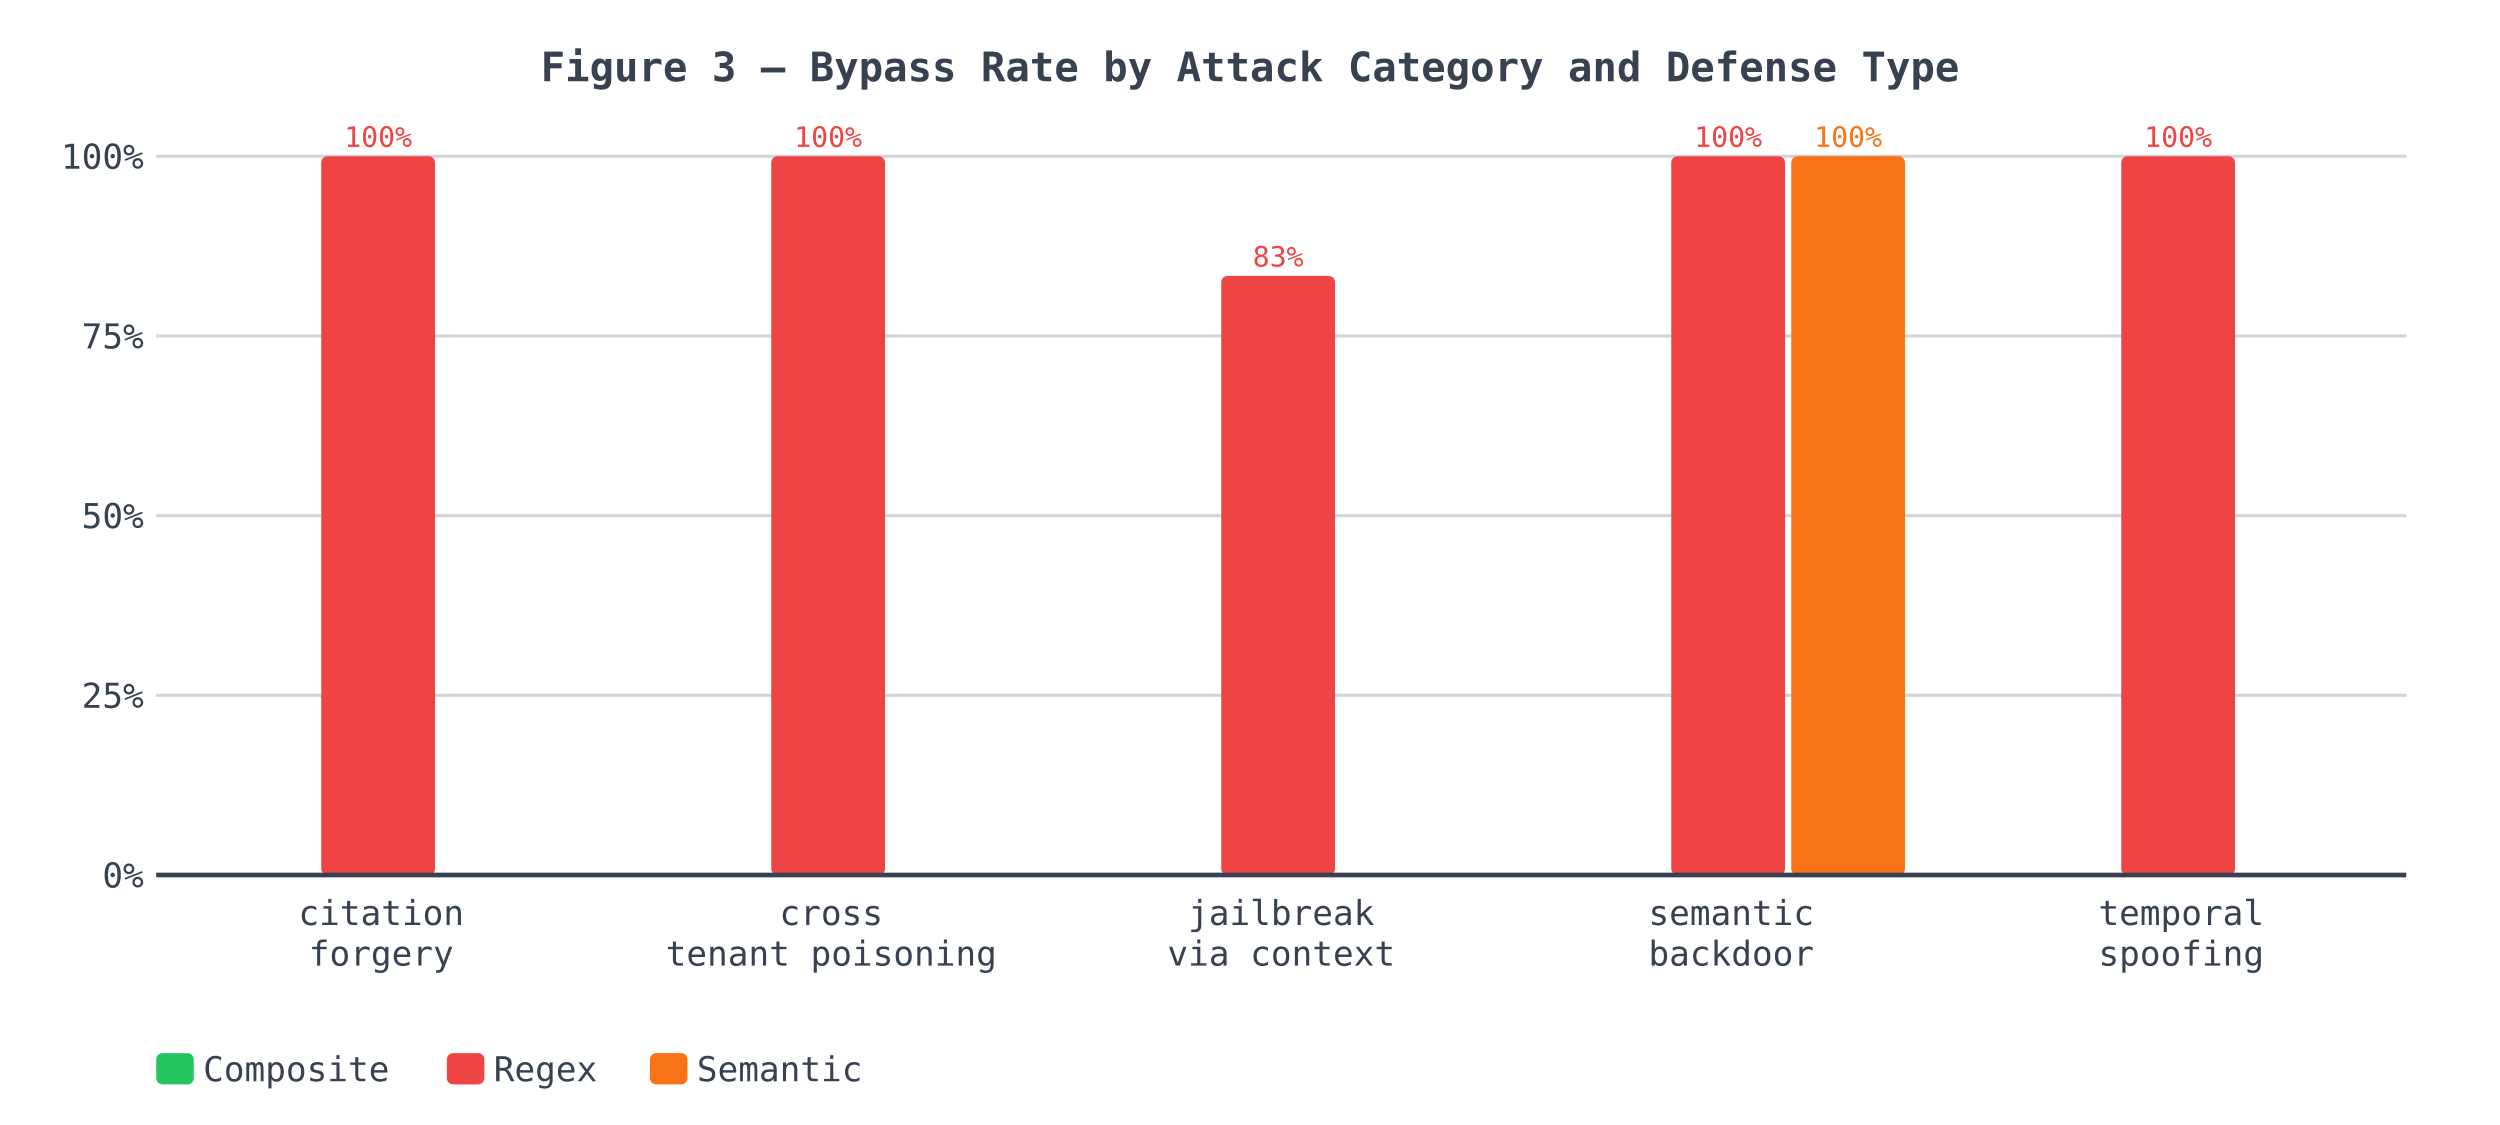
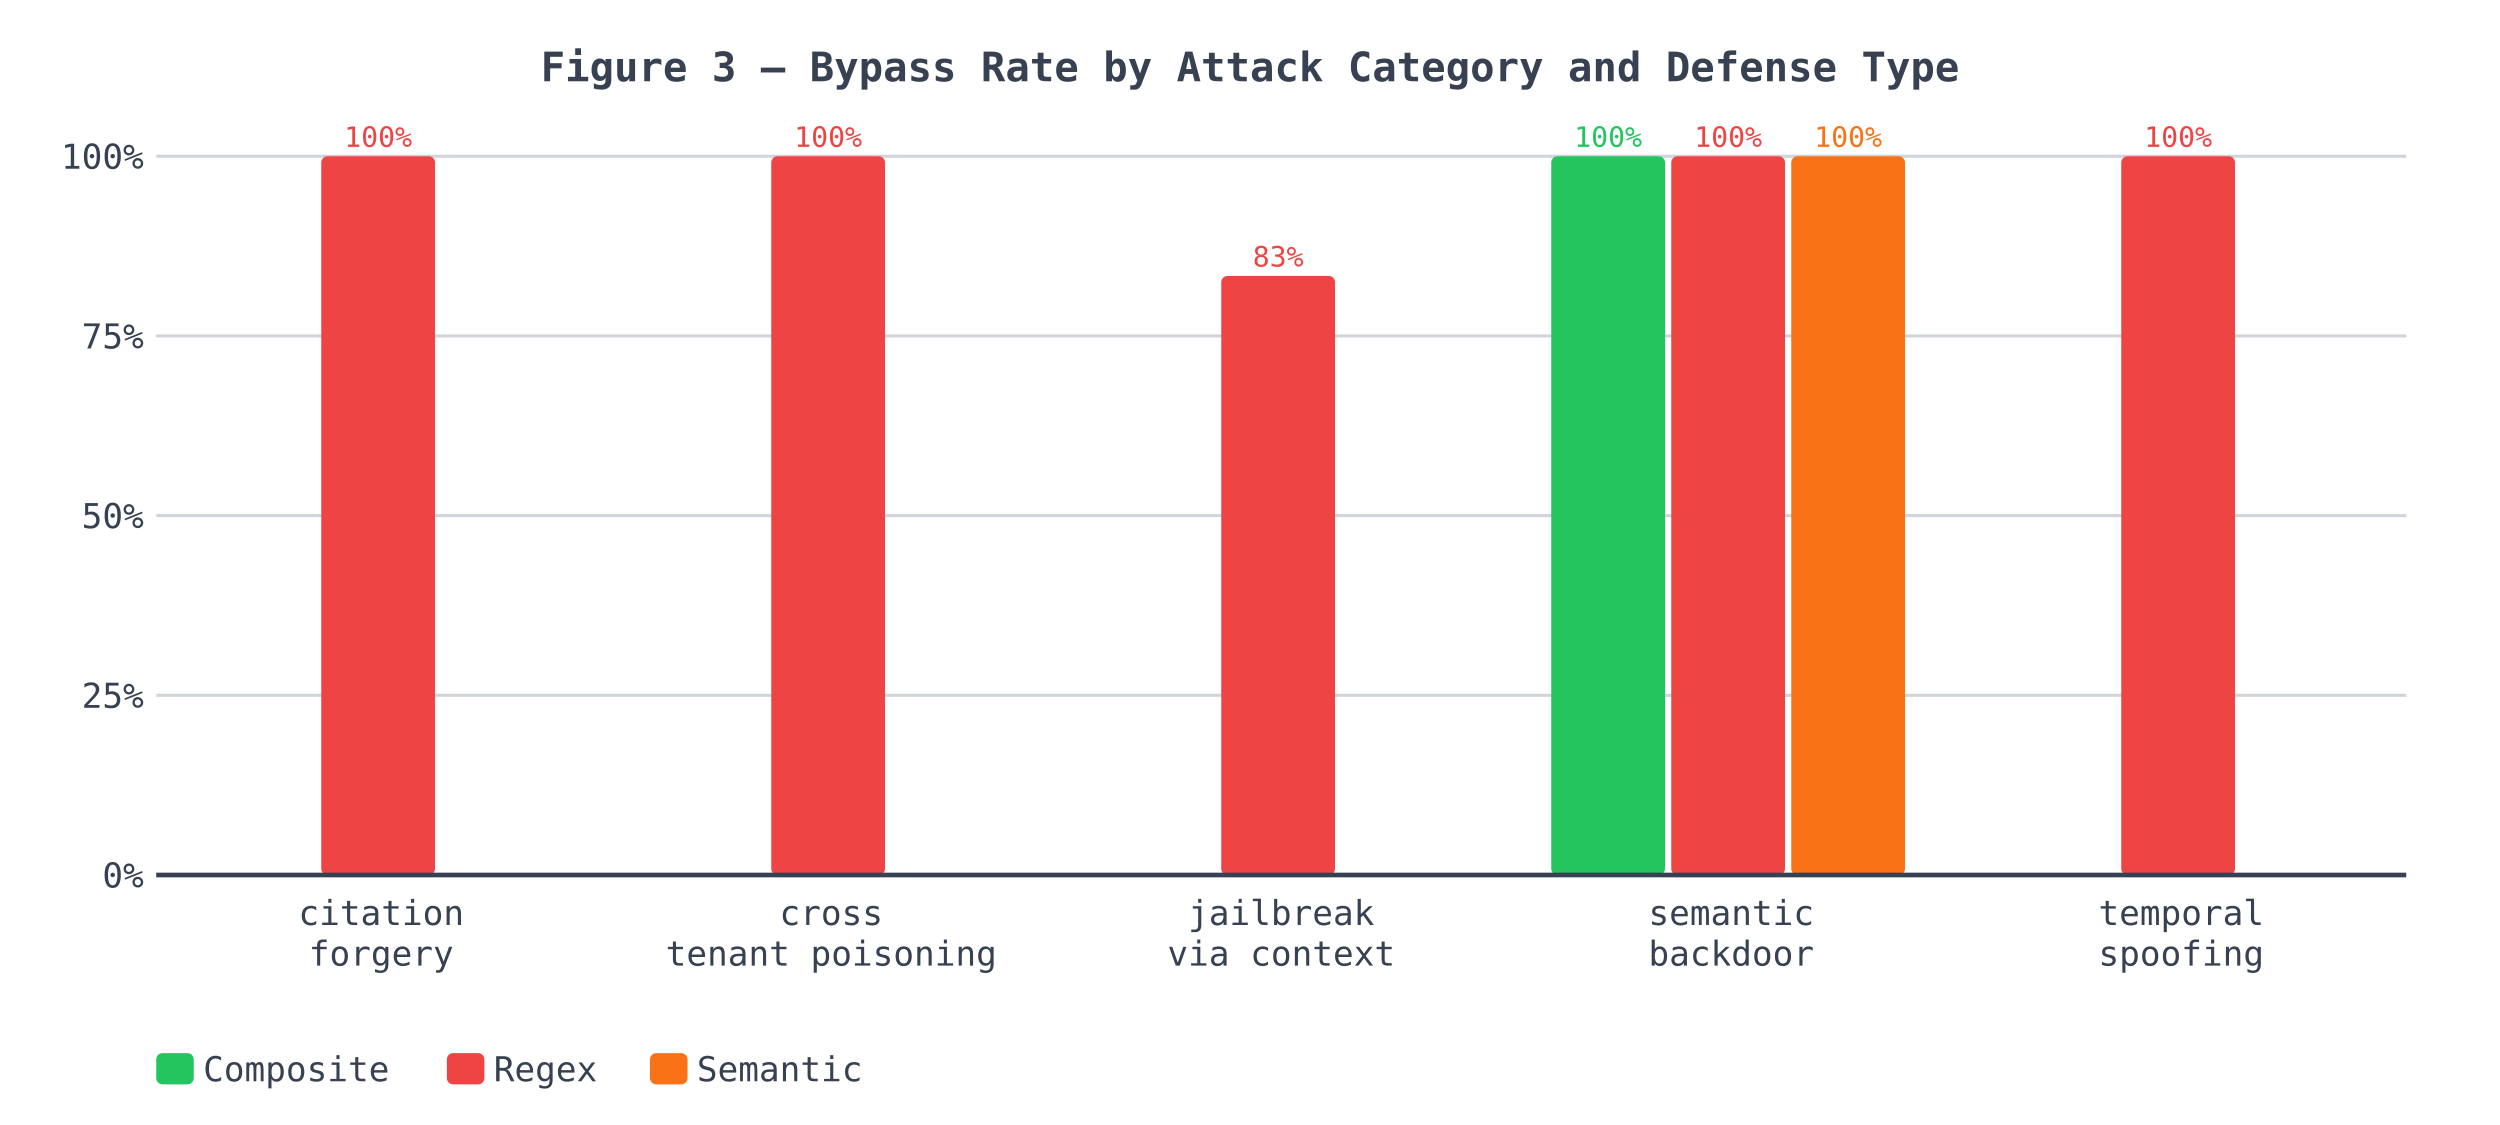
<svg xmlns="http://www.w3.org/2000/svg" viewBox="0 0 800 360" font-family="ui-monospace,monospace" font-size="11">
  <rect width="800" height="360" fill="white" />
  <text x="400" y="26" text-anchor="middle" font-size="13" font-weight="bold" fill="#374151">Figure 3 — Bypass Rate by Attack Category and Defense Type</text>
  <line x1="50" y1="280.0" x2="770" y2="280.0" stroke="#d1d5db" stroke-width="1" />
  <text x="46" y="284.0" text-anchor="end" fill="#374151">0%</text>
  <line x1="50" y1="222.5" x2="770" y2="222.5" stroke="#d1d5db" stroke-width="1" />
  <text x="46" y="226.5" text-anchor="end" fill="#374151">25%</text>
  <line x1="50" y1="165.0" x2="770" y2="165.0" stroke="#d1d5db" stroke-width="1" />
  <text x="46" y="169.0" text-anchor="end" fill="#374151">50%</text>
  <line x1="50" y1="107.5" x2="770" y2="107.5" stroke="#d1d5db" stroke-width="1" />
  <text x="46" y="111.5" text-anchor="end" fill="#374151">75%</text>
  <line x1="50" y1="50.0" x2="770" y2="50.0" stroke="#d1d5db" stroke-width="1" />
  <text x="46" y="54.0" text-anchor="end" fill="#374151">100%</text>
  <rect x="64.4" y="280.0" width="36.4" height="0.0" fill="#22c55e" rx="2" />
  <rect x="102.8" y="50.0" width="36.4" height="230.0" fill="#ef4444" rx="2" />
  <text x="121.0" y="47.0" text-anchor="middle" fill="#ef4444" font-size="9">100%</text>
  <rect x="141.2" y="280.0" width="36.4" height="0.0" fill="#f97316" rx="2" />
  <text x="122.0" y="296" text-anchor="middle" fill="#374151">citation</text>
  <text x="122.0" y="309" text-anchor="middle" fill="#374151">forgery</text>
  <rect x="208.4" y="280.0" width="36.4" height="0.0" fill="#22c55e" rx="2" />
  <rect x="246.8" y="50.0" width="36.4" height="230.0" fill="#ef4444" rx="2" />
  <text x="265.0" y="47.0" text-anchor="middle" fill="#ef4444" font-size="9">100%</text>
  <rect x="285.2" y="280.0" width="36.4" height="0.0" fill="#f97316" rx="2" />
  <text x="266.0" y="296" text-anchor="middle" fill="#374151">cross</text>
  <text x="266.0" y="309" text-anchor="middle" fill="#374151">tenant poisoning</text>
  <rect x="352.4" y="280.0" width="36.4" height="0.0" fill="#22c55e" rx="2" />
  <rect x="390.8" y="88.3" width="36.4" height="191.7" fill="#ef4444" rx="2" />
  <text x="409.0" y="85.3" text-anchor="middle" fill="#ef4444" font-size="9">83%</text>
  <rect x="429.2" y="280.0" width="36.4" height="0.0" fill="#f97316" rx="2" />
  <text x="410.0" y="296" text-anchor="middle" fill="#374151">jailbreak</text>
  <text x="410.0" y="309" text-anchor="middle" fill="#374151">via context</text>
-   <rect x="496.4" y="280.0" width="36.4" height="0.0" fill="#22c55e" rx="2" />
+   <rect x="496.4" y="50.0" width="36.4" height="230.0" fill="#22c55e" rx="2" />
+   <text x="514.6" y="47.0" text-anchor="middle" fill="#22c55e" font-size="9">100%</text>
  <rect x="534.8" y="50.0" width="36.4" height="230.0" fill="#ef4444" rx="2" />
  <text x="553.0" y="47.0" text-anchor="middle" fill="#ef4444" font-size="9">100%</text>
  <rect x="573.2" y="50.0" width="36.4" height="230.0" fill="#f97316" rx="2" />
  <text x="591.4" y="47.0" text-anchor="middle" fill="#f97316" font-size="9">100%</text>
  <text x="554.0" y="296" text-anchor="middle" fill="#374151">semantic</text>
  <text x="554.0" y="309" text-anchor="middle" fill="#374151">backdoor</text>
  <rect x="640.4" y="280.0" width="36.4" height="0.0" fill="#22c55e" rx="2" />
  <rect x="678.8" y="50.0" width="36.4" height="230.0" fill="#ef4444" rx="2" />
  <text x="697.0" y="47.0" text-anchor="middle" fill="#ef4444" font-size="9">100%</text>
  <rect x="717.2" y="280.0" width="36.4" height="0.0" fill="#f97316" rx="2" />
  <text x="698.0" y="296" text-anchor="middle" fill="#374151">temporal</text>
  <text x="698.0" y="309" text-anchor="middle" fill="#374151">spoofing</text>
  <line x1="50" y1="280" x2="770" y2="280" stroke="#374151" stroke-width="1.5" />
  <rect x="50" y="337" width="12" height="10" fill="#22c55e" rx="2" />
  <text x="65" y="346" fill="#374151">Composite</text>
  <rect x="143" y="337" width="12" height="10" fill="#ef4444" rx="2" />
  <text x="158" y="346" fill="#374151">Regex</text>
  <rect x="208" y="337" width="12" height="10" fill="#f97316" rx="2" />
  <text x="223" y="346" fill="#374151">Semantic</text>
</svg>
